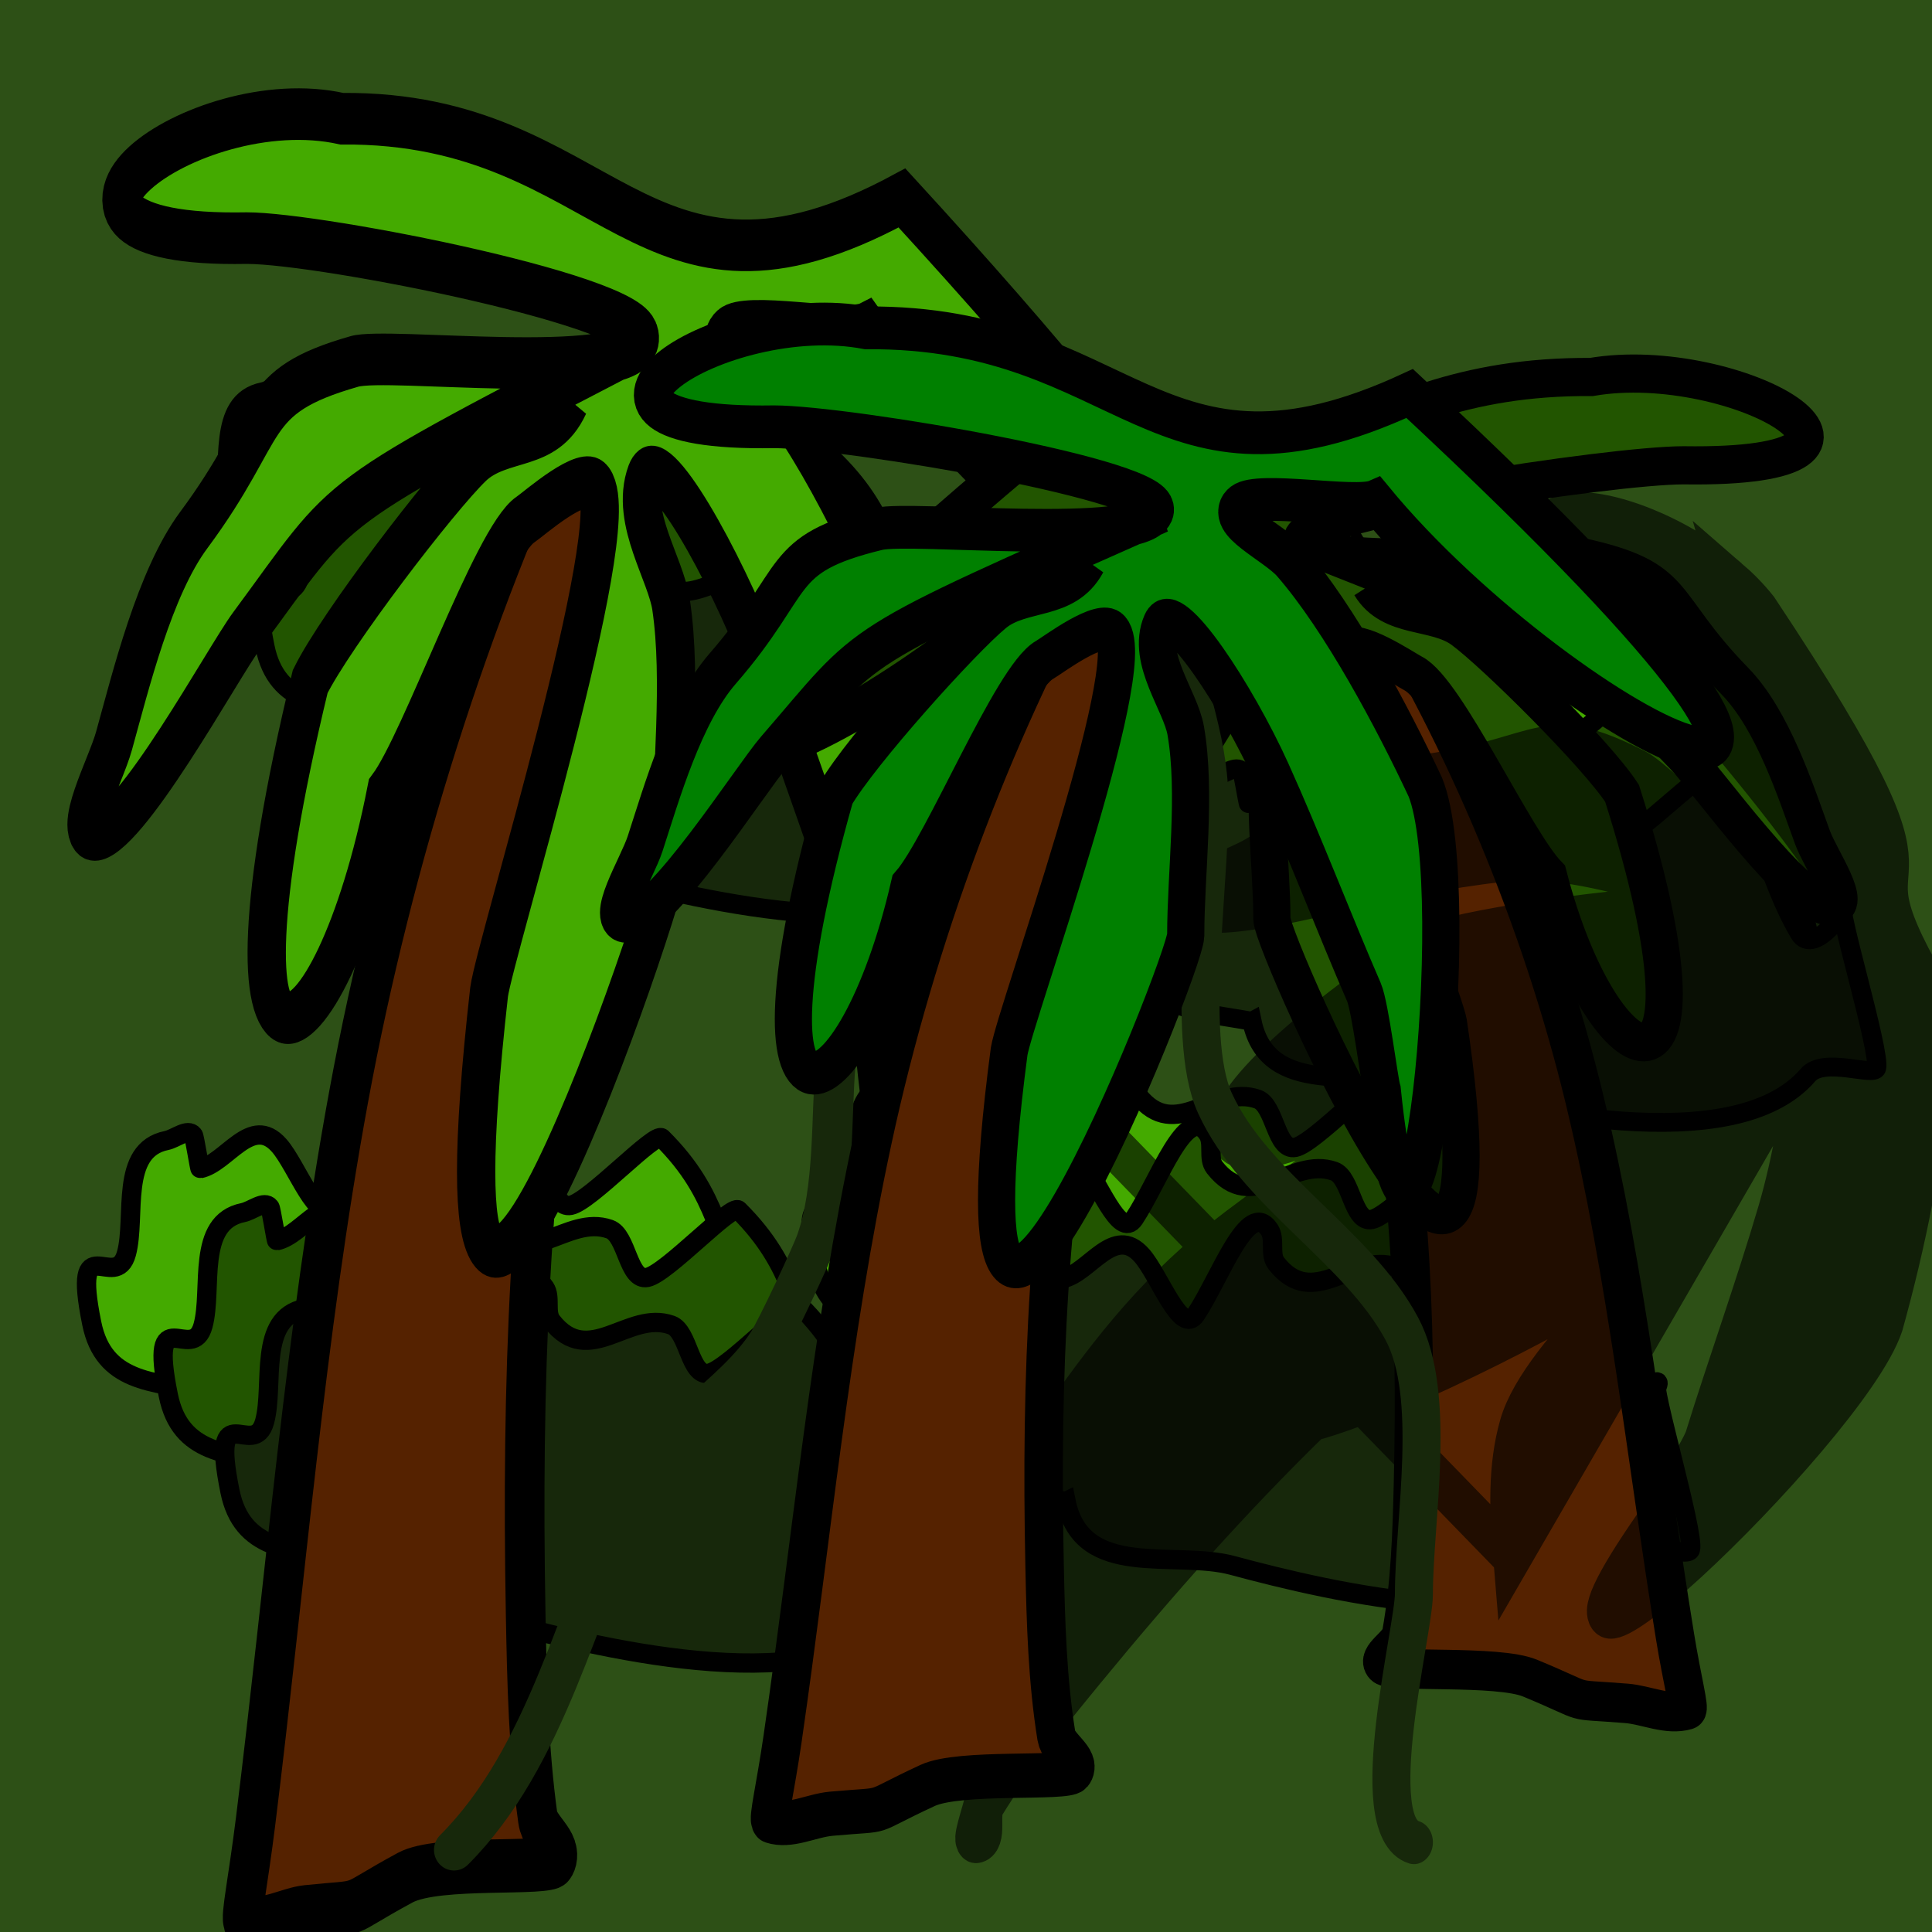
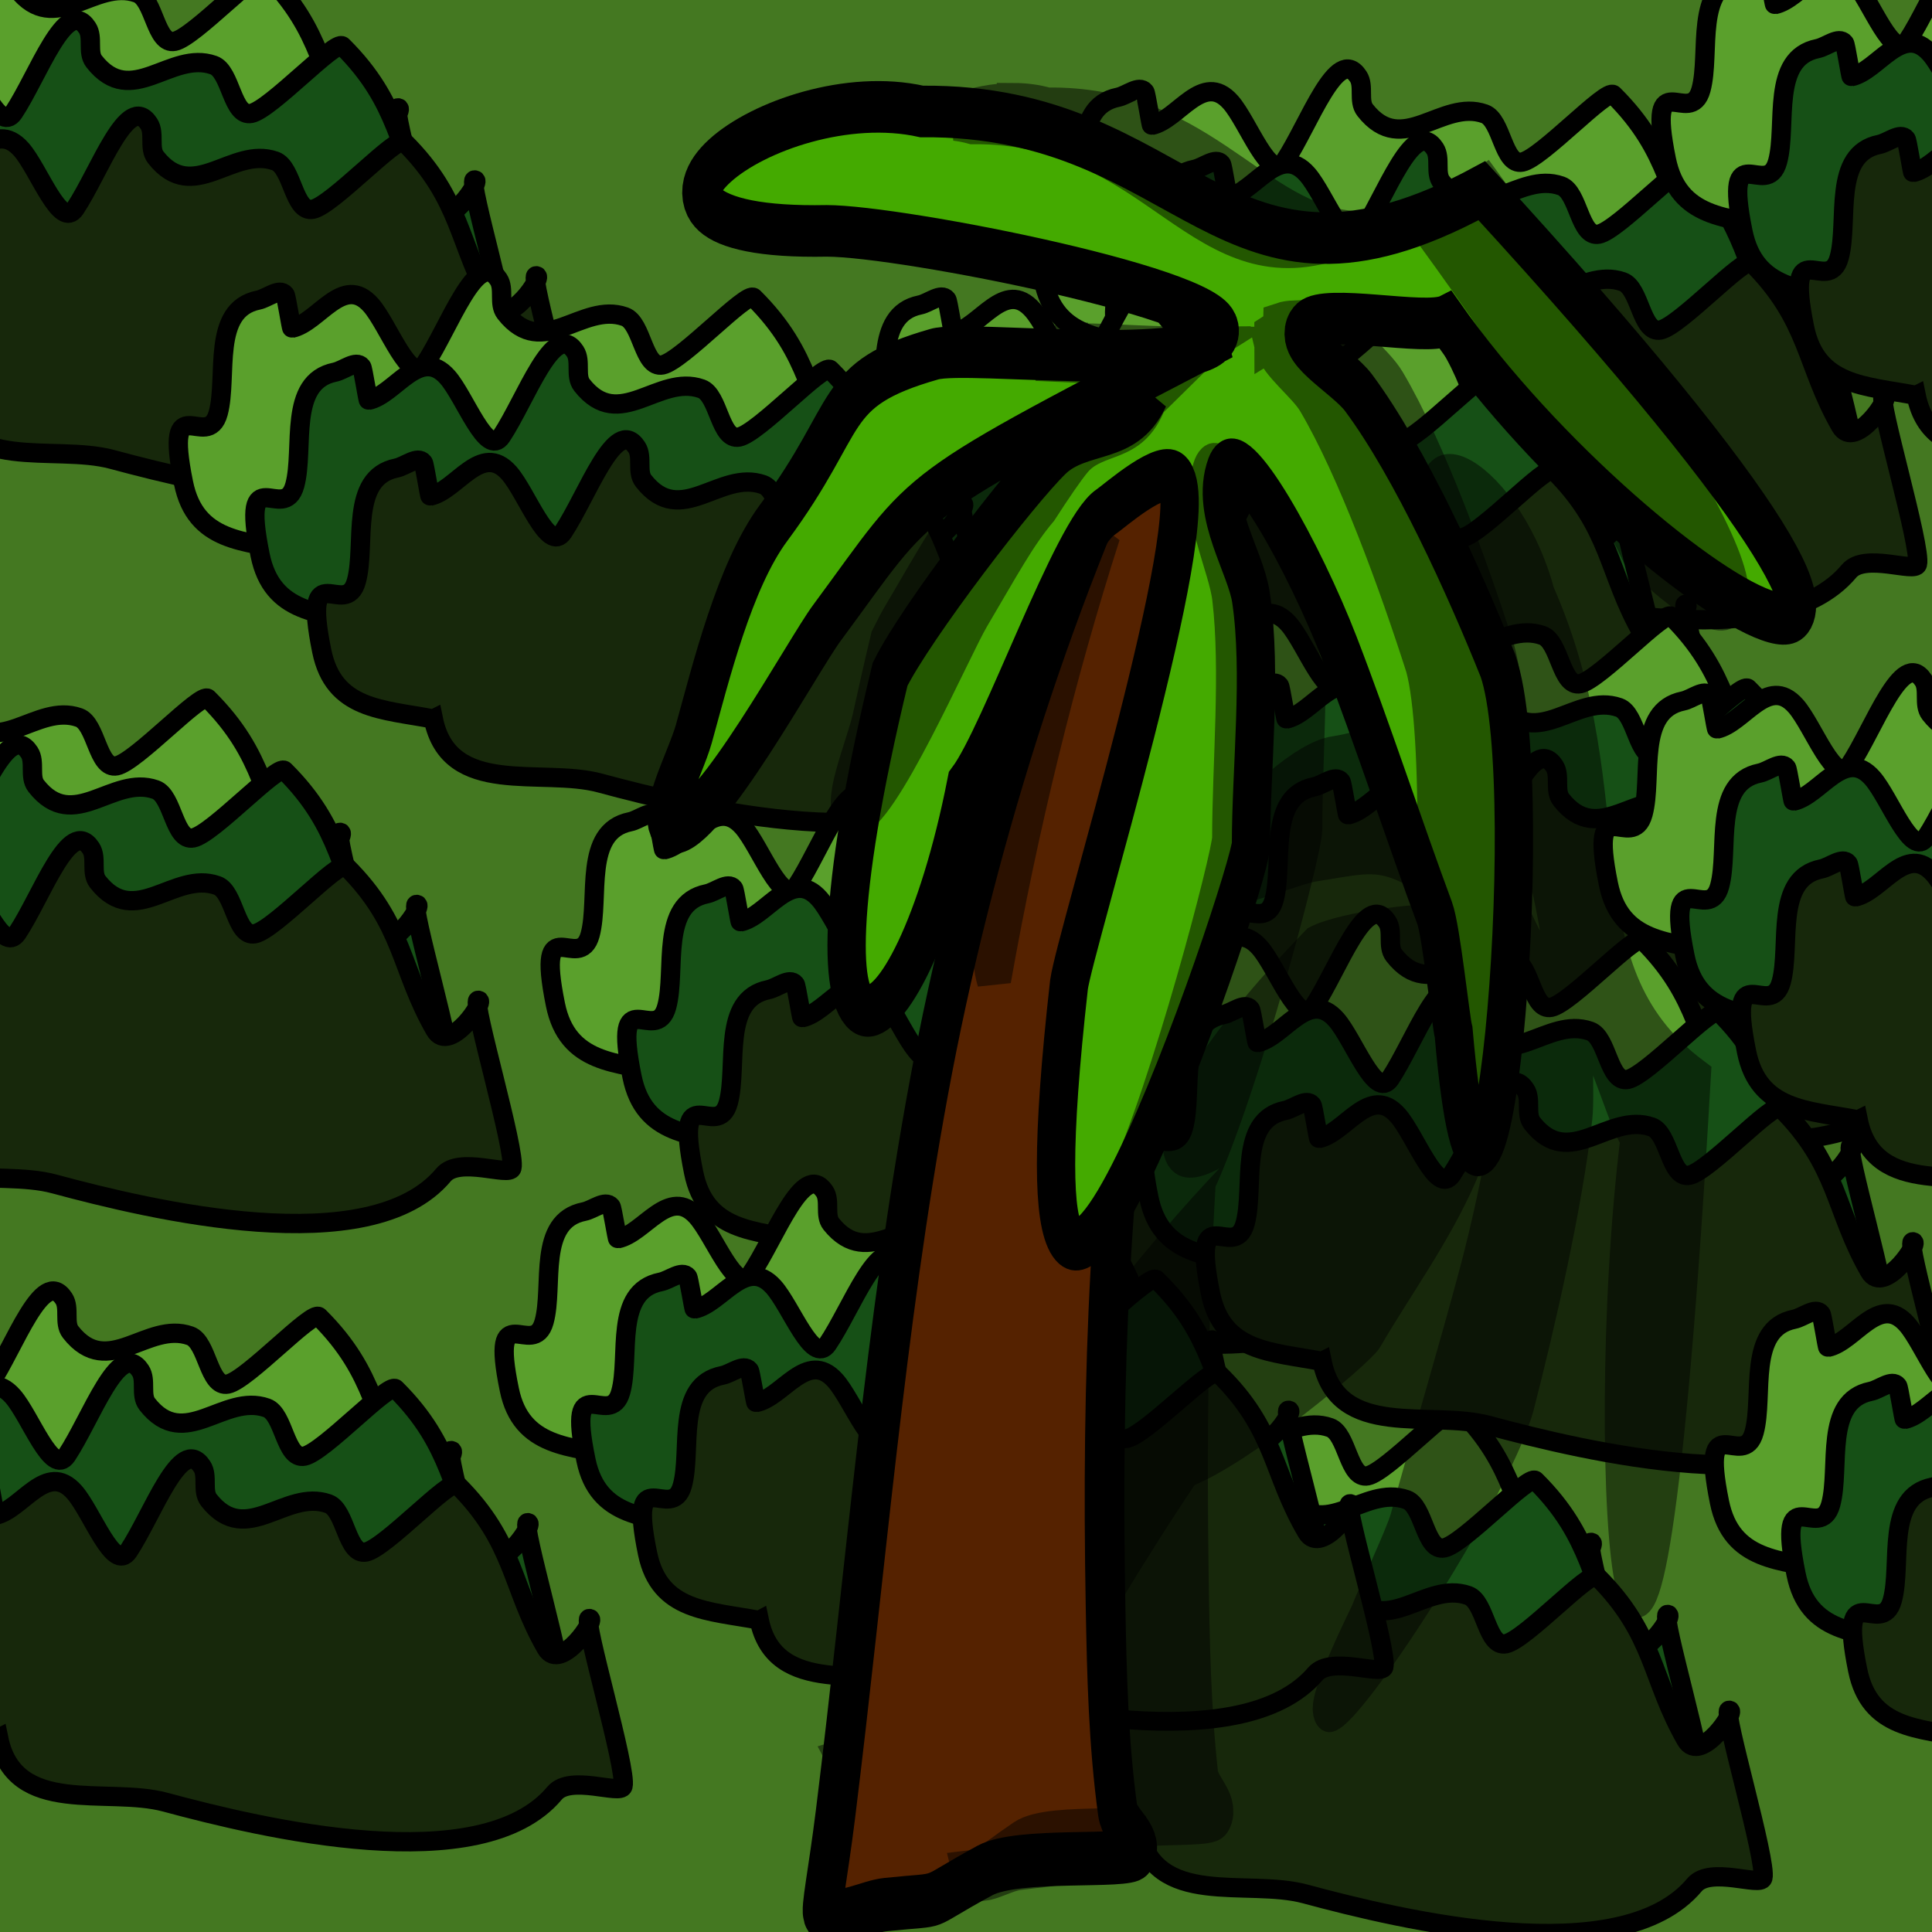
<svg xmlns="http://www.w3.org/2000/svg" xmlns:xlink="http://www.w3.org/1999/xlink" version="1.1" id="svg3444" width="100" height="100" viewBox="0 0 100 100">
  <defs id="defs3448">
    <filter style="color-interpolation-filters:sRGB;" id="filter14157" x="-0.062" y="-0.075" width="1.418" height="1.158">
      <feFlood flood-opacity="0.498" flood-color="rgb(0,0,0)" result="flood" id="feFlood14147" />
      <feComposite in="flood" in2="SourceGraphic" operator="in" result="composite1" id="feComposite14149" />
      <feGaussianBlur in="composite1" stdDeviation="1.824" result="blur" id="feGaussianBlur14151" />
      <feOffset dx="20.997" dy="0.453" result="offset" id="feOffset14153" />
      <feComposite in="SourceGraphic" in2="offset" operator="over" result="composite2" id="feComposite14155" />
    </filter>
  </defs>
-   <g id="layer1">
-     <rect style="fill:#2d5016;fill-opacity:1;stroke-width:2.05;stroke-miterlimit:3;paint-order:stroke markers fill;stop-color:#000000" id="rect5927" width="102.48" height="102.48" x="-0.354" y="-1.772" />
-     <g id="g6014" style="display:inline">
-       <use x="0" y="0" xlink:href="#g5892" id="use5894" width="100%" height="100%" transform="matrix(1.000269,0,0,0.9755669,47.11527,-25.88079)" />
-       <g id="g5892" transform="translate(-77.23855,-63.77495)">
-         <path style="fill:#44aa00;stroke:#000000;stroke-width:1px;stroke-linecap:butt;stroke-linejoin:miter;stroke-opacity:1" d="m 87.763,135.798 c -2.646,-0.508 -5.155,-0.466 -5.776,-3.53 -1.044,-5.154 1.236,-1.536 1.798,-3.618 0.51,-1.889 -0.383,-5.345 2.071,-5.842 0.463,-0.094 1.098,-0.653 1.389,-0.281 0.065,0.083 0.319,1.743 0.352,1.736 1.374,-0.278 2.651,-2.843 4.097,-1.191 0.907,1.036 2.025,4.199 2.787,3.051 1.26,-1.9 2.714,-6.06 3.811,-4.387 0.324,0.494 -0.012,1.271 0.352,1.736 1.933,2.473 3.966,-0.593 6.185,0.194 0.911,0.323 0.952,2.699 1.952,2.497 1.003,-0.203 4.364,-3.836 4.717,-3.485 3.01,2.996 2.786,5.298 4.606,8.466 0.746,1.298 2.725,-1.636 2.22,-1.534 -0.335,0.068 1.986,7.838 1.758,8.681 -0.126,0.466 -2.727,-0.62 -3.543,0.356 -3.797,4.542 -15.165,1.811 -20.15,0.465 -3.02,-0.816 -7.796,0.777 -8.624,-3.315 z" id="path871" />
-         <path style="fill:#225500;stroke:#000000;stroke-width:1px;stroke-linecap:butt;stroke-linejoin:miter;stroke-opacity:1" d="m 91.727,139.529 c -2.646,-0.508 -5.155,-0.466 -5.776,-3.53 -1.044,-5.154 1.236,-1.536 1.798,-3.618 0.51,-1.889 -0.383,-5.345 2.071,-5.842 0.463,-0.094 1.098,-0.653 1.389,-0.281 0.065,0.083 0.319,1.743 0.352,1.736 1.374,-0.278 2.651,-2.843 4.097,-1.191 0.907,1.036 2.025,4.199 2.787,3.051 1.26,-1.9 2.714,-6.06 3.811,-4.387 0.324,0.494 -0.012,1.271 0.352,1.736 1.933,2.473 3.966,-0.593 6.185,0.194 0.911,0.323 0.952,2.699 1.952,2.497 1.003,-0.203 4.364,-3.836 4.717,-3.485 3.01,2.996 2.786,5.298 4.606,8.466 0.746,1.298 2.725,-1.636 2.22,-1.534 -0.335,0.068 1.986,7.838 1.758,8.681 -0.126,0.466 -2.727,-0.62 -3.543,0.356 -3.797,4.542 -15.165,1.811 -20.15,0.465 -3.02,-0.816 -7.796,0.777 -8.624,-3.315 z" id="path871-4" />
+   <g id="layer1" style="display:inline">
+     <rect style="display:inline;fill:#447821;fill-opacity:1;stroke-width:2.05;stroke-miterlimit:3;paint-order:stroke markers fill;stop-color:#000000" id="rect5927" width="102.48" height="102.48" x="-0.354" y="-1.772" />
+     <g id="g6014" style="display:inline" transform="translate(3,1.5)">
+       <use x="0" y="0" xlink:href="#g5892" id="use1987" width="100%" height="100%" transform="translate(-2.75,-69.5)" />
+       <use x="0" y="0" xlink:href="#use1987" id="use1989" width="100%" height="100%" transform="translate(69.75,6.25)" />
+       <use x="0" y="0" xlink:href="#use1979" id="use1981" width="100%" height="100%" transform="translate(-13.25,-16.25)" />
+       <use x="0" y="0" xlink:href="#use1983" id="use1985" width="100%" height="100%" transform="translate(-19.25,-27)" />
+       <use x="0" y="0" xlink:href="#g5892" id="use6052" width="100%" height="100%" transform="translate(59,4.75)" />
+       <use x="0" y="0" xlink:href="#g5892" id="use1977" width="100%" height="100%" transform="translate(-5.75,-32)" />
+       <use x="0" y="0" xlink:href="#use1977" id="use1979" width="100%" height="100%" transform="translate(75.75,-4.25)" />
+       <use x="0" y="0" xlink:href="#use1981" id="use1983" width="100%" height="100%" transform="translate(-15,26.75)" />
+       <use x="0" y="0" xlink:href="#use6052" id="use6054" width="100%" height="100%" transform="translate(9.5,-24.25)" />
+       <use x="0" y="0" xlink:href="#g5892" id="use5894" width="100%" height="100%" transform="matrix(1.000269,0,0,0.9755669,39.37085,-3.941437)" />
+       <g id="g5892" transform="translate(-97.98855,-56.02495)">
+         <path style="fill:#5aa02c;stroke:#000000;stroke-width:1px;stroke-linecap:butt;stroke-linejoin:miter;stroke-opacity:1" d="m 87.763,135.798 c -2.646,-0.508 -5.155,-0.466 -5.776,-3.53 -1.044,-5.154 1.236,-1.536 1.798,-3.618 0.51,-1.889 -0.383,-5.345 2.071,-5.842 0.463,-0.094 1.098,-0.653 1.389,-0.281 0.065,0.083 0.319,1.743 0.352,1.736 1.374,-0.278 2.651,-2.843 4.097,-1.191 0.907,1.036 2.025,4.199 2.787,3.051 1.26,-1.9 2.714,-6.06 3.811,-4.387 0.324,0.494 -0.012,1.271 0.352,1.736 1.933,2.473 3.966,-0.593 6.185,0.194 0.911,0.323 0.952,2.699 1.952,2.497 1.003,-0.203 4.364,-3.836 4.717,-3.485 3.01,2.996 2.786,5.298 4.606,8.466 0.746,1.298 2.725,-1.636 2.22,-1.534 -0.335,0.068 1.986,7.838 1.758,8.681 -0.126,0.466 -2.727,-0.62 -3.543,0.356 -3.797,4.542 -15.165,1.811 -20.15,0.465 -3.02,-0.816 -7.796,0.777 -8.624,-3.315 z" id="path871" />
+         <path style="fill:#165016;stroke:#000000;stroke-width:1px;stroke-linecap:butt;stroke-linejoin:miter;stroke-opacity:1" d="m 91.727,139.529 c -2.646,-0.508 -5.155,-0.466 -5.776,-3.53 -1.044,-5.154 1.236,-1.536 1.798,-3.618 0.51,-1.889 -0.383,-5.345 2.071,-5.842 0.463,-0.094 1.098,-0.653 1.389,-0.281 0.065,0.083 0.319,1.743 0.352,1.736 1.374,-0.278 2.651,-2.843 4.097,-1.191 0.907,1.036 2.025,4.199 2.787,3.051 1.26,-1.9 2.714,-6.06 3.811,-4.387 0.324,0.494 -0.012,1.271 0.352,1.736 1.933,2.473 3.966,-0.593 6.185,0.194 0.911,0.323 0.952,2.699 1.952,2.497 1.003,-0.203 4.364,-3.836 4.717,-3.485 3.01,2.996 2.786,5.298 4.606,8.466 0.746,1.298 2.725,-1.636 2.22,-1.534 -0.335,0.068 1.986,7.838 1.758,8.681 -0.126,0.466 -2.727,-0.62 -3.543,0.356 -3.797,4.542 -15.165,1.811 -20.15,0.465 -3.02,-0.816 -7.796,0.777 -8.624,-3.315 z" id="path871-4" />
        <path style="fill:#17280b;stroke:#000000;stroke-width:1px;stroke-linecap:butt;stroke-linejoin:miter;stroke-opacity:1" d="m 94.916,144.49 c -2.646,-0.508 -5.155,-0.466 -5.776,-3.53 -1.044,-5.154 1.236,-1.536 1.798,-3.618 0.51,-1.889 -0.383,-5.345 2.071,-5.842 0.463,-0.094 1.098,-0.653 1.389,-0.281 0.065,0.083 0.319,1.743 0.352,1.736 1.374,-0.278 2.651,-2.843 4.097,-1.191 0.907,1.036 2.025,4.199 2.787,3.051 1.26,-1.9 2.714,-6.06 3.811,-4.387 0.324,0.494 -0.012,1.271 0.352,1.736 1.933,2.473 3.966,-0.593 6.185,0.194 0.911,0.323 0.952,2.699 1.952,2.497 1.003,-0.203 4.364,-3.836 4.717,-3.485 3.01,2.996 2.786,5.298 4.606,8.466 0.746,1.298 2.725,-1.636 2.22,-1.534 -0.335,0.068 1.986,7.838 1.758,8.681 -0.126,0.466 -2.727,-0.62 -3.543,0.356 -3.797,4.542 -15.165,1.811 -20.15,0.465 -3.02,-0.816 -7.796,0.777 -8.624,-3.315 z" id="path871-4-8" />
      </g>
-       <use x="0" y="0" xlink:href="#g5892" id="use6052" width="100%" height="100%" transform="translate(37.5,-3)" />
-       <use x="0" y="0" xlink:href="#use6052" id="use6054" width="100%" height="100%" transform="translate(-32.5,-35.75)" />
+       <use x="0" y="0" xlink:href="#use1987" id="use3239" width="100%" height="100%" transform="translate(102)" />
+       <use x="0" y="0" xlink:href="#use1977" id="use3241" width="100%" height="100%" transform="translate(102)" />
+       <use x="0" y="0" xlink:href="#g5892" id="use3243" width="100%" height="100%" transform="translate(102)" />
    </g>
-     <g id="g1055" style="display:inline;fill:#008000" transform="matrix(1.98304,0,0,2.670371,-53.75322,-92.27085)">
+     <g id="g1055" style="display:none;fill:#008000" transform="matrix(1.98304,0,0,2.670371,-53.75322,-92.27085)">
+       <path id="path4129-6" style="display:inline;opacity:0.479;fill:#000000;stroke:#000000;stroke-width:1.035px;stroke-linecap:butt;stroke-linejoin:miter;stroke-opacity:1" d="m 69.806,45.701 c -2.39,-2.064 -7.507,-2.627 -3.337,0.81 1.276,1.094 5.654,6.782 4.691,7.05 -0.049,0.014 -0.104,0.016 -0.162,0.013 0.101,0.03 0.166,0.049 0.27,0.079 l -2.476,-0.355 c -1.278,0.276 -1.775,-0.565 -2.8,-0.634 -1.205,-0.082 -5.711,0.117 -7.187,0.402 -10.95,4.197 -7.585,5.368 -0.889,2.52 1.292,-0.072 5.4,-1.249 7.146,-1.42 -4.645,1.19 -9.394,2.811 -13.779,4.727 -5.446,2.38 -10.607,5.206 -15.902,7.842 -1.301,0.648 0.957,0.924 0.987,0.986 8.413,0.598 0.316,0.635 -1.909,0.895 1.248,0.868 0.5,0.499 2.373,1.022 0.924,0.258 3.464,-0.988 3.793,-1.009 0.367,-0.024 0.25,-0.561 0.531,-0.798 1.173,-0.992 1.619,1.107 2.944,0.222 2.679,-1.788 5.333,-3.45 8.124,-4.989 2.917,-0.41 8.971,-2.294 9.387,-2.547 1.482,-0.954 3.583,-2.019 4.878,-3.138 0.621,-0.537 1.014,-1.696 2.09,-1.995 0.849,-0.236 -0.403,2.291 -1.584,3.943 -1.101,1.539 -2.529,3.308 -3.59,4.746 -0.242,0.328 -1.852,1.6 -2.031,1.793 -6.775,5.194 6.269,-1.784 7.991,-4.004 1.081,-1.555 2.512,-3.867 3.001,-5.504 0.16,-0.536 -0.211,-1.672 0.48,-1.608 0.629,0.059 1.89,1.807 2.442,1.973 -2.204,6.543 0.419,16.62 3.171,-1.127 -7.297,-2.037 -3.351,-5.289 -8.01,-9.21 -0.176,-0.243 -0.393,-0.473 -0.64,-0.686 z m 1.192,7.873 c -0.186,-0.055 -0.321,-0.094 -0.498,-0.147 0.188,0.09 0.356,0.14 0.498,0.147 z m -0.499,-0.147 c -1.43,-0.682 -3.98,-3.462 -4.624,-3.775 -2.423,-1.175 -2.551,-0.411 -6.073,-0.214 -1.714,0.096 -4.035,0.984 -5.53,1.51 -0.743,0.261 -2.587,0.559 -2.176,0.912 0.59,0.506 5.575,-0.31 6.635,-0.371 4.343,-0.248 3.64,-0.459 11.768,1.937 z" />
      <path style="fill:#552200;stroke:#000000;stroke-width:1.035px;stroke-linecap:butt;stroke-linejoin:miter;stroke-opacity:1" d="m 41.979,42.31 c -2.564,4.034 -4.6,8.772 -5.77,13.491 -1.144,4.615 -1.647,9.362 -2.432,14.061 -0.193,1.154 -0.402,1.898 -0.319,1.922 0.527,0.15 1.085,-0.13 1.629,-0.173 1.701,-0.132 0.835,0.046 2.594,-0.662 0.868,-0.35 3.734,-0.135 3.928,-0.333 0.216,-0.222 -0.407,-0.507 -0.465,-0.82 -0.242,-1.308 -0.285,-2.641 -0.317,-3.964 -0.109,-4.448 0.089,-8.627 1.074,-12.969 0.322,-1.42 0.732,-2.811 1.026,-4.243 0.248,-1.204 0.291,-2.598 0.636,-3.743 0.074,-0.246 0.74,-2.46 0.619,-2.728 -0.124,-0.276 -1.955,0.037 -2.203,0.162 z" id="path4129" />
      <path style="display:inline;fill:#44aa00;fill-opacity:1;stroke:#000000;stroke-width:1px;stroke-linecap:butt;stroke-linejoin:miter;stroke-opacity:1" d="m 41.979,42.31 c -0.556,0.898 -1.737,0.627 -2.479,1.157 -0.872,0.623 -3.62,3.282 -4.297,4.297 -2.899,8.894 0.497,7.772 1.983,2.149 0.889,-0.889 2.736,-4.839 3.636,-5.289 0.229,-0.114 1.515,-0.964 1.818,-0.661 0.795,0.795 -2.606,8.954 -2.767,9.815 -1.886,12.454 4.723,-1.991 4.75,-2.709 0,-1.456 0.292,-3.333 0,-4.793 -0.14,-0.701 -1.061,-1.679 -0.661,-2.479 0.315,-0.631 2.067,1.726 2.975,3.471 0.846,1.626 1.71,3.586 2.479,5.123 0.175,0.351 0.416,2.087 0.496,2.314 0.85,7.204 2.289,-4.687 1.157,-7.107 -0.875,-1.625 -2.29,-3.943 -3.636,-5.289 -0.441,-0.441 -1.841,-0.976 -1.322,-1.322 0.472,-0.315 3.076,0.123 3.606,-0.079 5.215,5.521 17.191,10.648 0.931,-2.518 -6.851,2.762 -7.578,-1.583 -14.619,-1.535 -3.863,-0.645 -9.351,2.413 -2.479,2.314 1.949,0 10.605,1.267 10.247,1.983 -0.401,0.802 -6.561,0.221 -7.438,0.407 -2.783,0.59 -2.089,1.162 -4.195,3.269 -1.025,1.025 -1.641,2.909 -2.084,4.092 -0.221,0.588 -1.124,1.818 -0.496,1.818 0.902,0 3.334,-3.332 3.967,-3.967 2.679,-2.687 1.783,-2.29 10.412,-5.619" id="path1052" />
+       <path id="path4129-8" style="display:inline;opacity:0.491;fill:#000000;stroke:#000000;stroke-width:0.905px;stroke-linecap:butt;stroke-linejoin:miter;stroke-opacity:1" d="m 38.441,36.756 c -0.526,-0.002 -1.059,0.081 -1.548,0.214 0.153,0.014 0.303,0.036 0.451,0.067 4.859,-0.041 5.873,3.269 9.73,2.182 -2.423,-0.263 -3.841,-2.409 -7.759,-2.376 -0.283,-0.059 -0.577,-0.087 -0.874,-0.088 z m 12.299,1.591 c -0.564,0.285 -1.073,0.489 -1.543,0.632 3.116,3.187 4.815,5.221 5.546,6.388 3.099,2.206 4.549,1.655 -4.003,-7.02 z m -4.978,2.622 c -0.147,0.004 -0.272,0.018 -0.372,0.043 -4.74e-4,0.013 0.001,0.027 -0.004,0.039 -0.014,0.035 -0.041,0.067 -0.072,0.097 0.075,-0.036 0.124,-0.06 0.201,-0.097 l -0.366,0.268 c 0.099,0.319 0.836,0.718 1.108,1.059 1.052,1.318 2.158,3.587 2.842,5.178 0.248,0.664 0.334,2.06 0.321,3.564 0.118,0.309 0.244,0.651 0.358,0.936 0.137,0.344 0.325,2.044 0.387,2.266 0.664,7.054 1.789,-4.59 0.905,-6.959 -0.684,-1.591 -1.79,-3.86 -2.842,-5.178 -0.297,-0.373 -1.152,-0.814 -1.119,-1.146 -0.449,-0.03 -0.96,-0.079 -1.346,-0.069 z m -0.448,0.18 c -0.066,0.032 -0.12,0.058 -0.176,0.085 -6.7e-4,0.008 4.74e-4,0.016 7.81e-4,0.024 0.071,-0.032 0.132,-0.068 0.176,-0.109 z m -5.397,0.266 c -0.154,0.005 -0.273,0.016 -0.345,0.035 -0.217,0.058 -0.39,0.116 -0.557,0.175 1.308,0.042 3.107,0.13 3.956,-0.102 -6.066,2.93 -5.538,2.68 -7.564,5.226 -0.067,0.084 -0.163,0.222 -0.275,0.388 -0.178,0.548 -0.337,1.087 -0.467,1.522 -0.172,0.576 -0.879,1.781 -0.388,1.781 0.705,0 2.607,-3.263 3.101,-3.884 0.806,-1.013 1.211,-1.582 1.784,-2.086 0.37,-0.426 0.697,-0.781 0.895,-0.958 0.58,-0.519 1.503,-0.253 1.938,-1.132 l 1.232,-0.901 c -0.04,2.66e-4 -0.078,6.6e-4 -0.119,7.34e-4 -0.042,0.016 -0.087,0.031 -0.137,0.044 0.032,-0.016 0.061,-0.03 0.091,-0.044 -1.177,-8.08e-4 -2.486,-0.084 -3.145,-0.063 z m 3.769,2.318 c -0.062,-0.007 -0.111,0.024 -0.142,0.101 -0.313,0.784 0.408,1.742 0.517,2.428 0.228,1.429 0,3.267 0,4.693 -0.012,0.391 -1.611,4.925 -2.778,6.792 -0.204,2.521 -0.241,5.044 -0.189,7.664 0.025,1.295 0.059,2.601 0.248,3.881 0.041,0.278 0.443,0.534 0.393,0.741 0.862,-0.047 1.842,-0.004 1.941,-0.13 0.169,-0.217 -0.318,-0.497 -0.363,-0.804 -0.189,-1.281 -0.223,-2.586 -0.248,-3.881 -0.051,-2.619 -0.015,-5.143 0.189,-7.664 1.167,-1.867 2.766,-6.401 2.778,-6.792 0,-0.875 0.076,-1.901 0.09,-2.896 -0.084,-0.211 -0.169,-0.43 -0.253,-0.632 C 45.249,45.738 44.123,43.784 43.686,43.733 Z m -2.91,1.251 c -0.758,1.07 -1.925,4.082 -2.528,4.838 -0.103,0.487 -0.217,0.938 -0.339,1.353 -0.176,1.277 -0.153,2.09 0.004,2.47 0.712,-2.985 1.687,-5.936 2.863,-8.661 z m -0.075,25.213 c -0.736,0.014 -1.668,0.023 -2.066,0.224 -1.021,0.515 -0.912,0.552 -1.332,0.589 0.002,0.006 -0.002,0.034 0.002,0.035 0.412,0.147 0.848,-0.128 1.273,-0.169 1.329,-0.13 0.652,0.045 2.027,-0.649 0.025,-0.013 0.066,-0.02 0.095,-0.031 z" />
    </g>
-     <g id="g1055-3" style="display:inline;fill:#008000" transform="matrix(-1.92399,0,0,1.975266,151.6873,-53.28545)">
-       <path style="fill:#552200;stroke:#000000;stroke-width:1.035px;stroke-linecap:butt;stroke-linejoin:miter;stroke-opacity:1" d="m 41.979,42.31 c -2.564,4.034 -4.6,8.772 -5.77,13.491 -1.144,4.615 -1.647,9.362 -2.432,14.061 -0.193,1.154 -0.402,1.898 -0.319,1.922 0.527,0.15 1.085,-0.13 1.629,-0.173 1.701,-0.132 0.835,0.046 2.594,-0.662 0.868,-0.35 3.734,-0.135 3.928,-0.333 0.216,-0.222 -0.407,-0.507 -0.465,-0.82 -0.242,-1.308 -0.285,-2.641 -0.317,-3.964 -0.109,-4.448 0.089,-8.627 1.074,-12.969 0.322,-1.42 0.732,-2.811 1.026,-4.243 0.248,-1.204 0.291,-2.598 0.636,-3.743 0.074,-0.246 0.74,-2.46 0.619,-2.728 -0.124,-0.276 -1.955,0.037 -2.203,0.162 z" id="path4129-9" />
-       <path style="display:inline;fill:#225500;stroke:#000000;stroke-width:1px;stroke-linecap:butt;stroke-linejoin:miter;stroke-opacity:1" d="m 41.979,42.31 c -0.556,0.898 -1.737,0.627 -2.479,1.157 -0.872,0.623 -3.62,3.282 -4.297,4.297 -2.899,8.894 0.497,7.772 1.983,2.149 0.889,-0.889 2.736,-4.839 3.636,-5.289 0.229,-0.114 1.515,-0.964 1.818,-0.661 0.795,0.795 -2.606,8.954 -2.767,9.815 -1.886,12.454 4.723,-1.991 4.75,-2.709 0,-1.456 0.292,-3.333 0,-4.793 -0.14,-0.701 -1.061,-1.679 -0.661,-2.479 0.315,-0.631 2.067,1.726 2.975,3.471 0.846,1.626 1.71,3.586 2.479,5.123 0.175,0.351 0.416,2.087 0.496,2.314 0.85,7.204 2.289,-4.687 1.157,-7.107 -0.875,-1.625 -2.29,-3.943 -3.636,-5.289 -0.441,-0.441 -1.841,-0.976 -1.322,-1.322 0.472,-0.315 3.076,0.123 3.606,-0.079 5.215,5.521 17.191,10.648 0.931,-2.518 -6.851,2.762 -7.578,-1.583 -14.619,-1.535 -3.863,-0.645 -9.351,2.413 -2.479,2.314 1.949,0 10.605,1.267 10.247,1.983 -0.401,0.802 -6.561,0.221 -7.438,0.407 -2.783,0.59 -2.089,1.162 -4.195,3.269 -1.025,1.025 -1.641,2.909 -2.084,4.092 -0.221,0.588 -1.124,1.818 -0.496,1.818 0.902,0 3.334,-3.332 3.967,-3.967 2.679,-2.687 1.783,-2.29 10.412,-5.619" id="path1052-8" />
-       <path style="fill:none;stroke:#17280b;stroke-width:1.077;stroke-linecap:round;stroke-linejoin:miter;stroke-miterlimit:4;stroke-dasharray:none;stroke-opacity:1" d="m 49.214,44.063 c 4.904,1.971 6.721,5.778 7.147,10.758 0.123,1.432 0.02,3.305 0.52,4.683 0.143,0.395 1.071,2.309 1.299,2.658 0.924,1.414 2.879,2.352 3.638,3.924 1.495,3.095 2.305,6.928 4.808,9.366" id="path6741" />
+     <g id="g1055-4" style="display:inline;fill:#008000" transform="matrix(1.98304,0,0,2.670371,-23.73797,-92.64637)">
+       <path id="path4129-6-6" style="display:inline;opacity:0.479;fill:#000000;stroke:#000000;stroke-width:0.742px;stroke-linecap:butt;stroke-linejoin:miter;stroke-opacity:1" d="m 51.865,45.546 c -1.212,-2.092 -3.808,-2.663 -1.693,0.821 0.647,1.109 2.868,6.876 2.38,7.148 -0.025,0.014 -0.053,0.016 -0.082,0.013 0.051,0.03 0.084,0.049 0.137,0.08 l -1.256,-0.36 c -0.648,0.28 -0.9,-0.573 -1.42,-0.643 -0.611,-0.083 -2.897,0.119 -3.646,0.408 -5.554,4.255 -3.848,5.443 -0.451,2.555 0.655,-0.073 2.739,-1.266 3.625,-1.44 -2.356,1.207 -4.765,2.85 -6.989,4.793 -2.762,2.413 -5.38,5.278 -8.066,7.951 -0.66,0.657 0.485,0.937 0.501,1 4.267,0.606 0.16,0.644 -0.968,0.907 0.633,0.88 0.253,0.506 1.203,1.036 0.469,0.262 1.757,-1.002 1.924,-1.023 0.186,-0.024 0.127,-0.569 0.269,-0.809 0.595,-1.006 0.821,1.122 1.493,0.226 1.359,-1.813 2.705,-3.497 4.121,-5.058 1.48,-0.416 4.55,-2.326 4.761,-2.582 0.752,-0.967 1.818,-2.047 2.474,-3.182 0.315,-0.545 0.514,-1.719 1.06,-2.023 0.43,-0.239 -0.204,2.323 -0.804,3.998 -0.559,1.561 -1.283,3.353 -1.821,4.811 -0.123,0.333 -0.94,1.622 -1.03,1.818 -3.437,5.266 3.18,-1.809 4.053,-4.06 0.548,-1.576 1.274,-3.92 1.522,-5.58 0.081,-0.543 -0.107,-1.696 0.244,-1.63 0.319,0.06 0.958,1.832 1.239,2 -1.118,6.633 0.213,16.85 1.608,-1.142 -3.701,-2.065 -1.7,-5.362 -4.063,-9.337 -0.089,-0.246 -0.199,-0.479 -0.325,-0.696 z m 0.605,7.982 c -0.094,-0.056 -0.163,-0.096 -0.253,-0.149 0.095,0.091 0.181,0.142 0.253,0.149 z m -0.253,-0.149 c -0.725,-0.691 -2.019,-3.51 -2.346,-3.827 -1.229,-1.192 -1.294,-0.417 -3.081,-0.217 -0.869,0.097 -2.047,0.998 -2.805,1.531 -0.377,0.265 -1.312,0.567 -1.104,0.925 0.299,0.513 2.828,-0.314 3.365,-0.376 2.203,-0.251 1.847,-0.465 5.969,1.964 z" />
+       <path style="fill:#552200;stroke:#000000;stroke-width:1.035px;stroke-linecap:butt;stroke-linejoin:miter;stroke-opacity:1" d="m 41.979,42.31 c -2.564,4.034 -4.6,8.772 -5.77,13.491 -1.144,4.615 -1.647,9.362 -2.432,14.061 -0.193,1.154 -0.402,1.898 -0.319,1.922 0.527,0.15 1.085,-0.13 1.629,-0.173 1.701,-0.132 0.835,0.046 2.594,-0.662 0.868,-0.35 3.734,-0.135 3.928,-0.333 0.216,-0.222 -0.407,-0.507 -0.465,-0.82 -0.242,-1.308 -0.285,-2.641 -0.317,-3.964 -0.109,-4.448 0.089,-8.627 1.074,-12.969 0.322,-1.42 0.732,-2.811 1.026,-4.243 0.248,-1.204 0.291,-2.598 0.636,-3.743 0.074,-0.246 0.74,-2.46 0.619,-2.728 -0.124,-0.276 -1.955,0.037 -2.203,0.162 z" id="path4129-0" />
+       <path style="display:inline;fill:#44aa00;fill-opacity:1;stroke:#000000;stroke-width:1px;stroke-linecap:butt;stroke-linejoin:miter;stroke-opacity:1" d="m 41.979,42.31 c -0.556,0.898 -1.737,0.627 -2.479,1.157 -0.872,0.623 -3.62,3.282 -4.297,4.297 -2.899,8.894 0.497,7.772 1.983,2.149 0.889,-0.889 2.736,-4.839 3.636,-5.289 0.229,-0.114 1.515,-0.964 1.818,-0.661 0.795,0.795 -2.606,8.954 -2.767,9.815 -1.886,12.454 4.723,-1.991 4.75,-2.709 0,-1.456 0.292,-3.333 0,-4.793 -0.14,-0.701 -1.061,-1.679 -0.661,-2.479 0.315,-0.631 2.067,1.726 2.975,3.471 0.846,1.626 1.71,3.586 2.479,5.123 0.175,0.351 0.416,2.087 0.496,2.314 0.85,7.204 2.289,-4.687 1.157,-7.107 -0.875,-1.625 -2.29,-3.943 -3.636,-5.289 -0.441,-0.441 -1.841,-0.976 -1.322,-1.322 0.472,-0.315 3.076,0.123 3.606,-0.079 5.215,5.521 17.191,10.648 0.931,-2.518 -6.851,2.762 -7.578,-1.583 -14.619,-1.535 -3.863,-0.645 -9.351,2.413 -2.479,2.314 1.949,0 10.605,1.267 10.247,1.983 -0.401,0.802 -6.561,0.221 -7.438,0.407 -2.783,0.59 -2.089,1.162 -4.195,3.269 -1.025,1.025 -1.641,2.909 -2.084,4.092 -0.221,0.588 -1.124,1.818 -0.496,1.818 0.902,0 3.334,-3.332 3.967,-3.967 2.679,-2.687 1.783,-2.29 10.412,-5.619" id="path1052-6" />
+       <path id="path4129-8-7" style="display:inline;opacity:0.491;fill:#000000;stroke:#000000;stroke-width:0.905px;stroke-linecap:butt;stroke-linejoin:miter;stroke-opacity:1" d="m 38.441,36.756 c -0.526,-0.002 -1.059,0.081 -1.548,0.214 0.153,0.014 0.303,0.036 0.451,0.067 4.859,-0.041 5.873,3.269 9.73,2.182 -2.423,-0.263 -3.841,-2.409 -7.759,-2.376 -0.283,-0.059 -0.577,-0.087 -0.874,-0.088 z m 12.299,1.591 c -0.564,0.285 -1.073,0.489 -1.543,0.632 3.116,3.187 4.815,5.221 5.546,6.388 3.099,2.206 4.549,1.655 -4.003,-7.02 z m -4.978,2.622 c -0.147,0.004 -0.272,0.018 -0.372,0.043 -4.74e-4,0.013 0.001,0.027 -0.004,0.039 -0.014,0.035 -0.041,0.067 -0.072,0.097 0.075,-0.036 0.124,-0.06 0.201,-0.097 l -0.366,0.268 c 0.099,0.319 0.836,0.718 1.108,1.059 1.052,1.318 2.158,3.587 2.842,5.178 0.248,0.664 0.334,2.06 0.321,3.564 0.118,0.309 0.244,0.651 0.358,0.936 0.137,0.344 0.325,2.044 0.387,2.266 0.664,7.054 1.789,-4.59 0.905,-6.959 -0.684,-1.591 -1.79,-3.86 -2.842,-5.178 -0.297,-0.373 -1.152,-0.814 -1.119,-1.146 -0.449,-0.03 -0.96,-0.079 -1.346,-0.069 z m -0.448,0.18 c -0.066,0.032 -0.12,0.058 -0.176,0.085 -6.7e-4,0.008 4.74e-4,0.016 7.81e-4,0.024 0.071,-0.032 0.132,-0.068 0.176,-0.109 z m -5.397,0.266 c -0.154,0.005 -0.273,0.016 -0.345,0.035 -0.217,0.058 -0.39,0.116 -0.557,0.175 1.308,0.042 3.107,0.13 3.956,-0.102 -6.066,2.93 -5.538,2.68 -7.564,5.226 -0.067,0.084 -0.163,0.222 -0.275,0.388 -0.178,0.548 -0.337,1.087 -0.467,1.522 -0.172,0.576 -0.879,1.781 -0.388,1.781 0.705,0 2.607,-3.263 3.101,-3.884 0.806,-1.013 1.211,-1.582 1.784,-2.086 0.37,-0.426 0.697,-0.781 0.895,-0.958 0.58,-0.519 1.503,-0.253 1.938,-1.132 l 1.232,-0.901 c -0.04,2.66e-4 -0.078,6.6e-4 -0.119,7.34e-4 -0.042,0.016 -0.087,0.031 -0.137,0.044 0.032,-0.016 0.061,-0.03 0.091,-0.044 -1.177,-8.08e-4 -2.486,-0.084 -3.145,-0.063 z m 3.769,2.318 c -0.062,-0.007 -0.111,0.024 -0.142,0.101 -0.313,0.784 0.408,1.742 0.517,2.428 0.228,1.429 0,3.267 0,4.693 -0.012,0.391 -1.611,4.925 -2.778,6.792 -0.204,2.521 -0.241,5.044 -0.189,7.664 0.025,1.295 0.059,2.601 0.248,3.881 0.041,0.278 0.443,0.534 0.393,0.741 0.862,-0.047 1.842,-0.004 1.941,-0.13 0.169,-0.217 -0.318,-0.497 -0.363,-0.804 -0.189,-1.281 -0.223,-2.586 -0.248,-3.881 -0.051,-2.619 -0.015,-5.143 0.189,-7.664 1.167,-1.867 2.766,-6.401 2.778,-6.792 0,-0.875 0.076,-1.901 0.09,-2.896 -0.084,-0.211 -0.169,-0.43 -0.253,-0.632 C 45.249,45.738 44.123,43.784 43.686,43.733 Z m -2.91,1.251 c -0.758,1.07 -1.925,4.082 -2.528,4.838 -0.103,0.487 -0.217,0.938 -0.339,1.353 -0.176,1.277 -0.153,2.09 0.004,2.47 0.712,-2.985 1.687,-5.936 2.863,-8.661 z m -0.075,25.213 c -0.736,0.014 -1.668,0.023 -2.066,0.224 -1.021,0.515 -0.912,0.552 -1.332,0.589 0.002,0.006 -0.002,0.034 0.002,0.035 0.412,0.147 0.848,-0.128 1.273,-0.169 1.329,-0.13 0.652,0.045 2.027,-0.649 0.025,-0.013 0.066,-0.02 0.095,-0.031 z" />
    </g>
-     <g id="g1055-3-0" style="display:inline;fill:#008000" transform="matrix(1.92399,0,0,2.212821,-24.48162,-64.58405)">
-       <path id="path4129-9-3-3" style="display:inline;opacity:0.617;fill:#000000;stroke:#000000;stroke-width:1.035px;stroke-linecap:butt;stroke-linejoin:miter;stroke-opacity:1" d="m 59.27,42.778 c -2.773,-2.084 -7.625,-2.407 -2.834,1.052 1.479,1.104 7.096,6.969 6.288,7.309 -0.041,0.017 -0.091,0.023 -0.145,0.023 0.101,0.026 0.167,0.043 0.27,0.07 l -2.372,-0.246 c -1.095,0.367 -1.787,-0.509 -2.747,-0.527 -1.128,-0.021 -5.206,0.439 -6.48,0.826 -8.864,5.105 -5.446,6.178 -0.105,2.753 1.165,-0.148 4.604,-1.638 6.157,-1.917 -3.927,1.532 -7.828,3.533 -11.312,5.83 -4.326,2.853 -5.016,5.83 -9.131,8.951 -1.011,0.766 0.611,1.1 -1.682,1.278 -0.552,0.043 0.921,0.516 1.366,0.792 1.389,0.863 0.599,0.508 2.464,0.966 0.921,0.226 -0.315,2.352 -0.019,2.311 0.33,-0.046 0.072,-0.616 0.262,-0.886 0.796,-1.129 1.762,-2.165 2.728,-3.187 1.954,-2.066 3.921,-3.995 6.048,-5.799 2.561,-0.6 7.583,-2.955 7.894,-3.249 1.091,-1.105 2.719,-2.363 3.591,-3.636 0.419,-0.611 0.453,-1.875 1.356,-2.255 0.144,-0.061 0.24,0.009 0.298,0.167 -0.788,1.105 -1.254,2.402 -2.172,3.445 -1.304,1.481 -4.858,4.016 -5.414,5.699 -0.317,0.959 -0.27,1.999 -0.169,3.046 l 7.821,-11.748 c 0.028,0.878 -0.297,2.496 -0.706,3.709 -0.577,1.713 -1.39,3.69 -1.959,5.291 -0.13,0.366 -1.248,1.818 -1.358,2.036 -4.753,5.947 5.248,-2.258 6.203,-4.736 0.554,-1.728 1.217,-4.289 1.204,-6.072 -0.004,-0.584 -0.665,-1.783 -0.012,-1.752 -2.805,-4.191 1.545,-0.871 -4.553,-8.846 -0.229,-0.251 -0.494,-0.485 -0.781,-0.701 z m -5.86,22.818 c -27.124,-24.273 -13.562,-12.137 0,0 z m 9.17,-14.434 c -0.172,-0.045 -0.296,-0.078 -0.461,-0.121 0.179,0.074 0.338,0.122 0.461,0.121 z m -0.461,-0.121 c -1.486,-0.616 -4.656,-3.504 -5.342,-3.807 -2.554,-1.129 -2.455,-0.301 -5.631,0.104 -1.545,0.197 -3.426,1.278 -4.649,1.924 -0.608,0.321 -2.214,0.742 -1.738,1.098 0.684,0.511 5.026,-0.64 5.981,-0.763 3.921,-0.505 3.205,-0.693 11.378,1.444 z" />
-       <path style="fill:#552200;stroke:#000000;stroke-width:1.035px;stroke-linecap:butt;stroke-linejoin:miter;stroke-opacity:1" d="m 41.979,42.31 c -2.564,4.034 -4.6,8.772 -5.77,13.491 -1.144,4.615 -1.647,9.362 -2.432,14.061 -0.193,1.154 -0.402,1.898 -0.319,1.922 0.527,0.15 1.085,-0.13 1.629,-0.173 1.701,-0.132 0.835,0.046 2.594,-0.662 0.868,-0.35 3.734,-0.135 3.928,-0.333 0.216,-0.222 -0.407,-0.507 -0.465,-0.82 -0.242,-1.308 -0.285,-2.641 -0.317,-3.964 -0.109,-4.448 0.089,-8.627 1.074,-12.969 0.322,-1.42 0.732,-2.811 1.026,-4.243 0.248,-1.204 0.291,-2.598 0.636,-3.743 0.074,-0.246 0.74,-2.46 0.619,-2.728 -0.124,-0.276 -1.955,0.037 -2.203,0.162 z" id="path4129-9-3" />
-       <path style="fill:none;stroke:#17280b;stroke-width:1.022;stroke-linecap:round;stroke-linejoin:miter;stroke-miterlimit:4;stroke-dasharray:none;stroke-opacity:1" d="m 44.436,42.849 c -0.054,0.22 -0.193,0.437 -0.162,0.66 0.187,1.372 0.883,2.696 0.973,4.091 0.12,1.862 -0.676,5.799 0.162,7.39 1.072,2.035 3.838,3.341 5.029,5.279 0.957,1.557 0.324,4.471 0.324,6.203 0,0.841 -1.363,5.437 0,5.807" id="path6419" />
-       <path style="display:inline;fill:#008000;stroke:#000000;stroke-width:1px;stroke-linecap:butt;stroke-linejoin:miter;stroke-opacity:1" d="m 41.979,42.31 c -0.556,0.898 -1.737,0.627 -2.479,1.157 -0.872,0.623 -3.62,3.282 -4.297,4.297 -2.899,8.894 0.497,7.772 1.983,2.149 0.889,-0.889 2.736,-4.839 3.636,-5.289 0.229,-0.114 1.515,-0.964 1.818,-0.661 0.795,0.795 -2.606,8.954 -2.767,9.815 -1.886,12.454 4.723,-1.991 4.75,-2.709 0,-1.456 0.292,-3.333 0,-4.793 -0.14,-0.701 -1.061,-1.679 -0.661,-2.479 0.315,-0.631 2.067,1.726 2.975,3.471 0.846,1.626 1.71,3.586 2.479,5.123 0.175,0.351 0.416,2.087 0.496,2.314 0.85,7.204 2.289,-4.687 1.157,-7.107 -0.875,-1.625 -2.29,-3.943 -3.636,-5.289 -0.441,-0.441 -1.841,-0.976 -1.322,-1.322 0.472,-0.315 3.076,0.123 3.606,-0.079 5.215,5.521 17.191,10.648 0.931,-2.518 -6.851,2.762 -7.578,-1.583 -14.619,-1.535 -3.863,-0.645 -9.351,2.413 -2.479,2.314 1.949,0 10.605,1.267 10.247,1.983 -0.401,0.802 -6.561,0.221 -7.438,0.407 -2.783,0.59 -2.089,1.162 -4.195,3.269 -1.025,1.025 -1.641,2.909 -2.084,4.092 -0.221,0.588 -1.124,1.818 -0.496,1.818 0.902,0 3.334,-3.332 3.967,-3.967 2.679,-2.687 1.783,-2.29 10.412,-5.619" id="path1052-8-8" />
+     <g id="g1055-8" style="display:none;fill:#008000" transform="matrix(1.586432,0,0,2.136297,-11.13119,-53.26709)">
+       <path id="path4129-6-3" style="display:inline;opacity:0.479;fill:#000000;stroke:#000000;stroke-width:0.76px;stroke-linecap:butt;stroke-linejoin:miter;stroke-opacity:1" d="m 60.844,47.241 c -1.272,-2.091 -3.995,-2.661 -1.776,0.82 0.679,1.108 3.009,6.87 2.497,7.142 -0.026,0.014 -0.055,0.016 -0.086,0.013 0.054,0.03 0.089,0.049 0.143,0.08 l -1.318,-0.36 c -0.68,0.28 -0.945,-0.572 -1.49,-0.642 -0.641,-0.083 -3.039,0.119 -3.825,0.407 -5.828,4.251 -4.037,5.438 -0.473,2.553 0.687,-0.073 2.874,-1.265 3.803,-1.438 -2.472,1.206 -4.999,2.848 -7.333,4.789 -2.898,2.411 -5.645,5.273 -8.463,7.944 -0.692,0.656 0.509,0.936 0.525,0.999 4.477,0.605 0.168,0.644 -1.016,0.907 0.664,0.879 0.266,0.505 1.263,1.035 0.492,0.261 1.844,-1.001 2.019,-1.022 0.195,-0.024 0.133,-0.568 0.282,-0.809 0.624,-1.005 0.862,1.121 1.567,0.225 1.426,-1.812 2.838,-3.494 4.323,-5.053 1.553,-0.416 4.774,-2.324 4.996,-2.58 0.789,-0.966 1.907,-2.045 2.596,-3.179 0.331,-0.544 0.539,-1.718 1.112,-2.021 0.452,-0.239 -0.214,2.321 -0.843,3.994 -0.586,1.559 -1.346,3.351 -1.911,4.807 -0.129,0.332 -0.986,1.621 -1.081,1.817 -3.606,5.262 3.337,-1.807 4.253,-4.056 0.575,-1.575 1.337,-3.917 1.597,-5.575 0.085,-0.543 -0.112,-1.694 0.256,-1.629 0.335,0.06 1.006,1.831 1.3,1.998 -1.173,6.628 0.223,16.836 1.688,-1.141 -3.883,-2.063 -1.783,-5.358 -4.263,-9.329 -0.093,-0.246 -0.209,-0.479 -0.341,-0.695 z m 0.634,7.975 c -0.099,-0.056 -0.171,-0.096 -0.265,-0.149 0.1,0.091 0.189,0.142 0.265,0.149 z m -0.266,-0.149 C 60.452,54.376 59.095,51.56 58.752,51.243 57.462,50.053 57.394,50.827 55.52,51.027 c -0.912,0.097 -2.147,0.997 -2.943,1.53 -0.395,0.265 -1.377,0.567 -1.158,0.924 0.314,0.513 2.967,-0.314 3.531,-0.375 2.311,-0.251 1.937,-0.465 6.263,1.963 z" />
+       <path style="fill:#552200;stroke:#000000;stroke-width:1.035px;stroke-linecap:butt;stroke-linejoin:miter;stroke-opacity:1" d="m 41.596,42.778 c 2.564,4.034 4.6,8.772 5.77,13.491 1.144,4.615 1.647,9.362 2.432,14.061 0.193,1.154 0.402,1.898 0.319,1.922 -0.527,0.15 -1.085,-0.13 -1.629,-0.173 -1.701,-0.132 -0.835,0.046 -2.594,-0.662 -0.868,-0.35 -3.734,-0.135 -3.928,-0.333 -0.216,-0.222 0.407,-0.507 0.465,-0.82 0.242,-1.308 0.285,-2.641 0.317,-3.964 0.109,-4.448 -0.089,-8.627 -1.074,-12.969 -0.322,-1.42 -0.732,-2.811 -1.026,-4.243 -0.248,-1.204 -0.291,-2.598 -0.636,-3.743 -0.074,-0.246 -0.74,-2.46 -0.619,-2.728 0.124,-0.276 1.955,0.037 2.203,0.162 z" id="path4129-85" />
+       <path style="display:inline;fill:#44aa00;fill-opacity:1;stroke:#000000;stroke-width:1px;stroke-linecap:butt;stroke-linejoin:miter;stroke-opacity:1" d="m 41.596,42.778 c 0.556,0.898 1.737,0.627 2.479,1.157 0.872,0.623 3.62,3.282 4.297,4.297 2.899,8.894 -0.497,7.772 -1.983,2.149 -0.889,-0.889 -2.736,-4.839 -3.636,-5.289 -0.229,-0.114 -1.515,-0.964 -1.818,-0.661 -0.795,0.795 2.606,8.954 2.767,9.815 1.886,12.454 -4.723,-1.991 -4.75,-2.709 0,-1.456 -0.292,-3.333 0,-4.793 0.14,-0.701 1.061,-1.679 0.661,-2.479 -0.315,-0.631 -2.067,1.726 -2.975,3.471 -0.846,1.626 -1.71,3.586 -2.479,5.123 -0.175,0.351 -0.416,2.087 -0.496,2.314 -0.85,7.204 -2.289,-4.687 -1.157,-7.107 0.875,-1.625 2.29,-3.943 3.636,-5.289 0.441,-0.441 1.841,-0.976 1.322,-1.322 -0.472,-0.315 -3.076,0.123 -3.606,-0.079 -5.215,5.521 -17.191,10.648 -0.931,-2.518 6.851,2.762 7.578,-1.583 14.619,-1.535 3.863,-0.645 9.351,2.413 2.479,2.314 -1.949,0 -10.605,1.267 -10.247,1.983 0.401,0.802 6.561,0.221 7.438,0.407 2.783,0.59 2.089,1.162 4.195,3.269 1.025,1.025 1.641,2.909 2.084,4.092 0.221,0.588 1.124,1.818 0.496,1.818 -0.902,0 -3.334,-3.332 -3.967,-3.967 -2.679,-2.687 -1.783,-2.29 -10.412,-5.619" id="path1052-7" />
+       <path id="path4129-8-0" style="display:inline;opacity:0.491;fill:#000000;stroke:#000000;stroke-width:0.905px;stroke-linecap:butt;stroke-linejoin:miter;stroke-opacity:1" d="m 45.134,37.224 c 0.526,-0.002 1.059,0.081 1.548,0.214 -0.153,0.014 -0.303,0.036 -0.451,0.067 -4.859,-0.041 -5.873,3.269 -9.73,2.182 2.423,-0.263 3.841,-2.409 7.759,-2.376 0.283,-0.059 0.577,-0.087 0.874,-0.088 z m -12.299,1.591 c 0.564,0.285 1.073,0.489 1.543,0.632 -3.116,3.187 -4.815,5.221 -5.546,6.388 -3.099,2.206 -4.549,1.655 4.003,-7.02 z m 4.978,2.622 c 0.147,0.004 0.272,0.018 0.372,0.043 4.74e-4,0.013 -0.001,0.027 0.004,0.039 0.014,0.035 0.041,0.067 0.072,0.097 -0.075,-0.036 -0.124,-0.06 -0.201,-0.097 l 0.366,0.268 c -0.099,0.319 -0.836,0.718 -1.108,1.059 -1.052,1.318 -2.158,3.587 -2.842,5.178 -0.248,0.664 -0.334,2.06 -0.321,3.564 -0.118,0.309 -0.244,0.651 -0.358,0.936 -0.137,0.344 -0.325,2.044 -0.387,2.266 -0.664,7.054 -1.789,-4.59 -0.905,-6.959 0.684,-1.591 1.79,-3.86 2.842,-5.178 0.297,-0.373 1.152,-0.814 1.119,-1.146 0.449,-0.03 0.96,-0.079 1.346,-0.069 z m 0.448,0.18 c 0.066,0.032 0.12,0.058 0.176,0.085 6.7e-4,0.008 -4.74e-4,0.016 -7.81e-4,0.024 -0.071,-0.032 -0.132,-0.068 -0.176,-0.109 z m 5.397,0.266 c 0.154,0.005 0.273,0.016 0.345,0.035 0.217,0.058 0.39,0.116 0.557,0.175 -1.308,0.042 -3.107,0.13 -3.956,-0.102 6.066,2.93 5.538,2.68 7.564,5.226 0.067,0.084 0.163,0.222 0.275,0.388 0.178,0.548 0.337,1.087 0.467,1.522 0.172,0.576 0.879,1.781 0.388,1.781 -0.705,0 -2.607,-3.263 -3.101,-3.884 C 45.392,46.01 44.987,45.441 44.414,44.937 44.044,44.511 43.717,44.156 43.519,43.978 42.939,43.459 42.015,43.726 41.581,42.846 L 40.348,41.945 c 0.04,2.66e-4 0.078,6.6e-4 0.119,7.34e-4 0.042,0.016 0.087,0.031 0.137,0.044 -0.032,-0.016 -0.061,-0.03 -0.091,-0.044 1.177,-8.08e-4 2.486,-0.084 3.145,-0.063 z m -3.769,2.318 c 0.062,-0.007 0.111,0.024 0.142,0.101 0.313,0.784 -0.408,1.742 -0.517,2.428 -0.228,1.429 0,3.267 0,4.693 0.012,0.391 1.611,4.925 2.778,6.792 0.204,2.521 0.241,5.044 0.189,7.664 -0.025,1.295 -0.059,2.601 -0.248,3.881 -0.041,0.278 -0.443,0.534 -0.393,0.741 -0.862,-0.047 -1.842,-0.004 -1.941,-0.13 -0.169,-0.217 0.318,-0.497 0.363,-0.804 0.189,-1.281 0.223,-2.586 0.248,-3.881 0.051,-2.619 0.015,-5.143 -0.189,-7.664 -1.167,-1.867 -2.766,-6.401 -2.778,-6.792 0,-0.875 -0.076,-1.901 -0.09,-2.896 0.084,-0.211 0.169,-0.43 0.253,-0.632 0.621,-1.495 1.747,-3.449 2.184,-3.5 z m 2.91,1.251 c 0.758,1.07 1.925,4.082 2.528,4.838 0.103,0.487 0.217,0.938 0.339,1.353 0.176,1.277 0.153,2.09 -0.004,2.47 -0.712,-2.985 -1.687,-5.936 -2.863,-8.661 z m 0.075,25.213 c 0.736,0.014 1.668,0.023 2.066,0.224 1.021,0.515 0.912,0.552 1.332,0.589 -0.002,0.006 0.002,0.034 -0.002,0.035 -0.412,0.147 -0.848,-0.128 -1.273,-0.169 -1.329,-0.13 -0.652,0.045 -2.027,-0.649 -0.025,-0.013 -0.066,-0.02 -0.095,-0.031 z" />
    </g>
  </g>
</svg>
